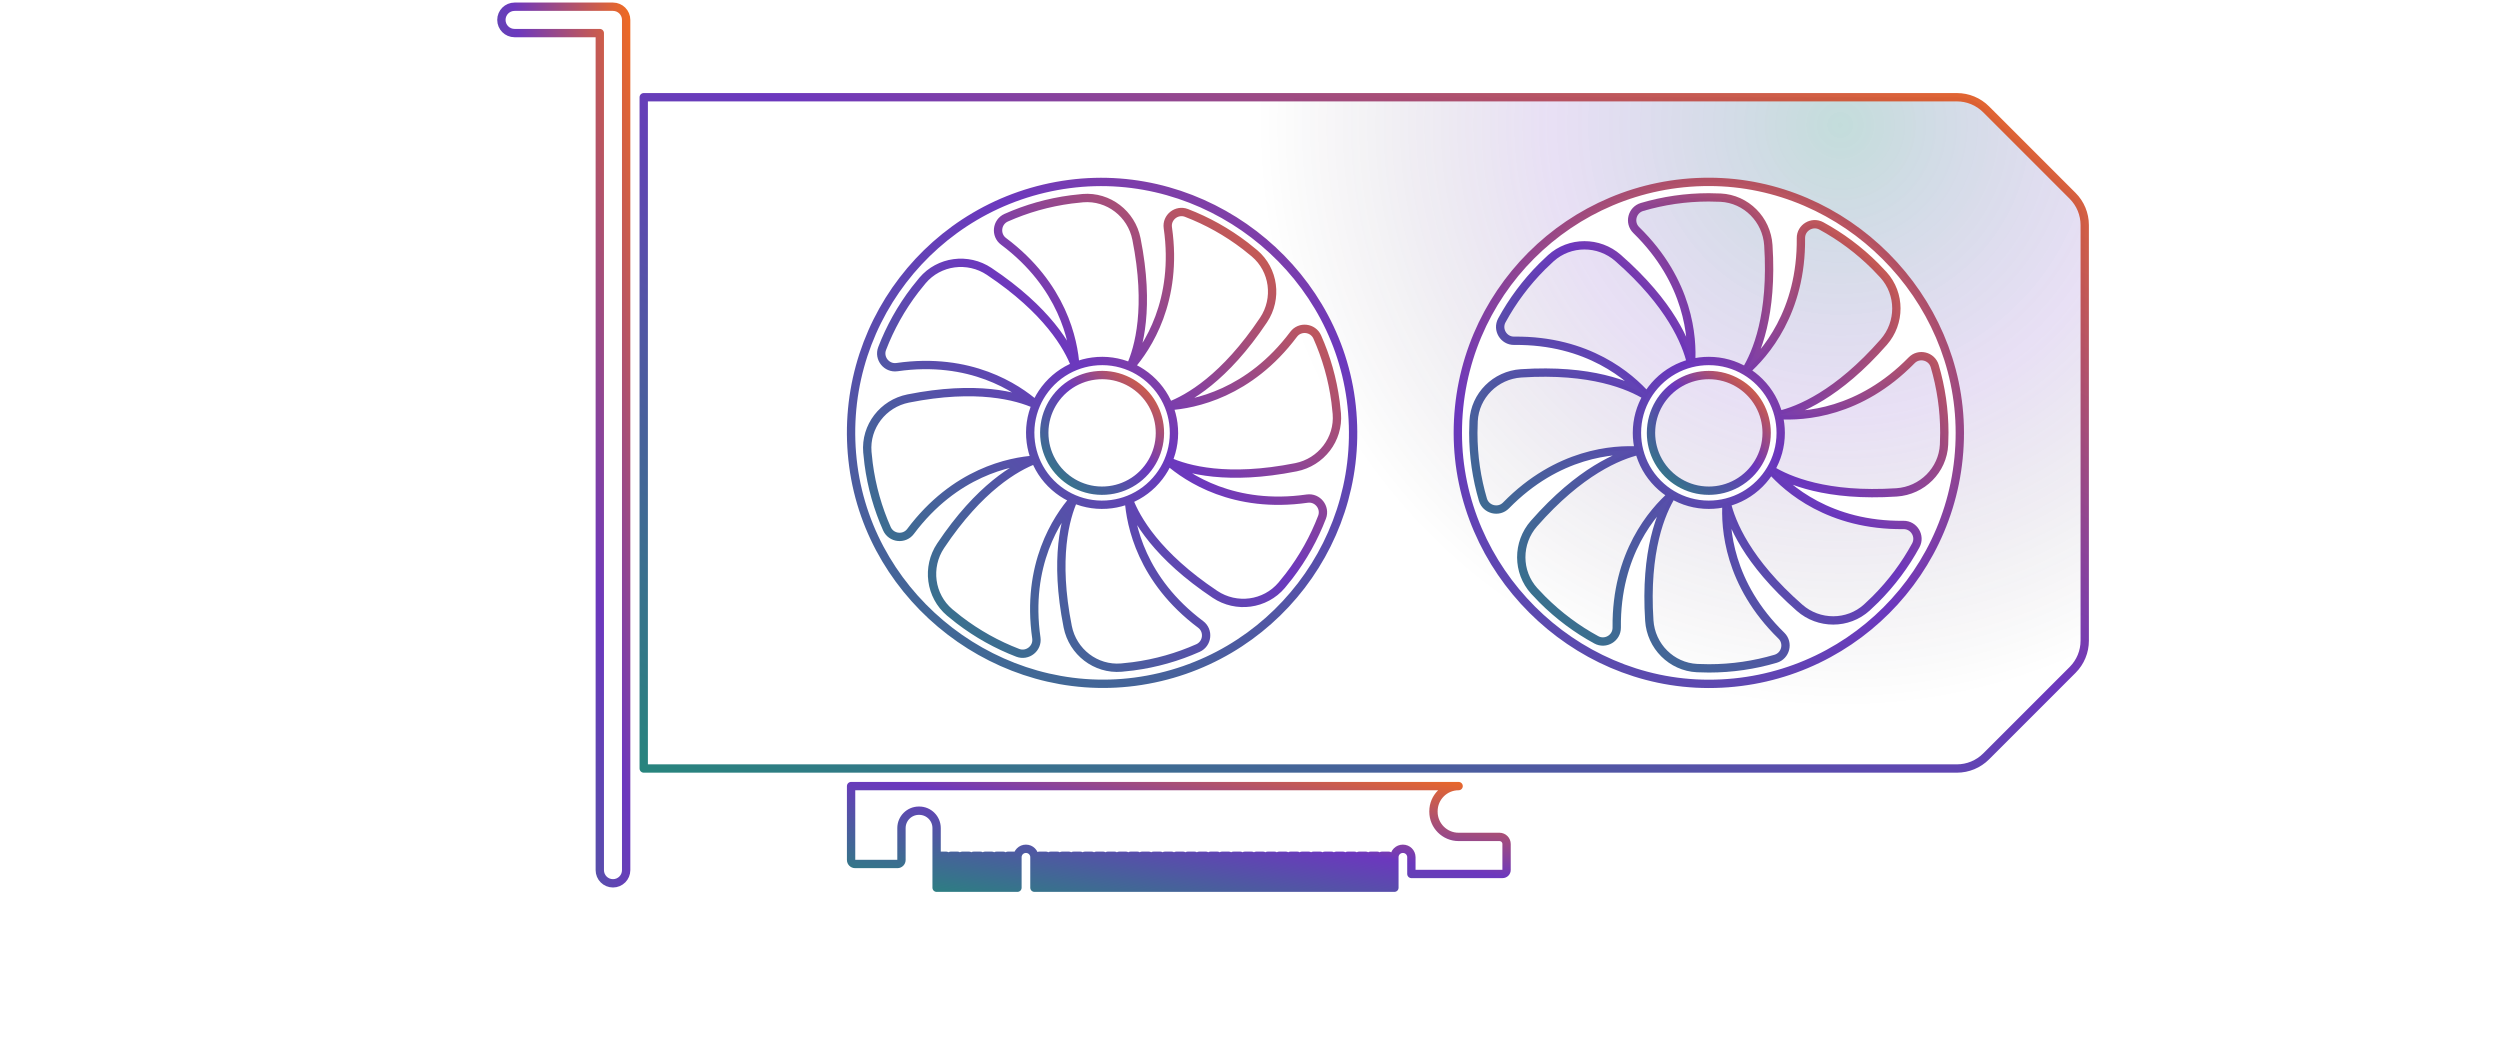
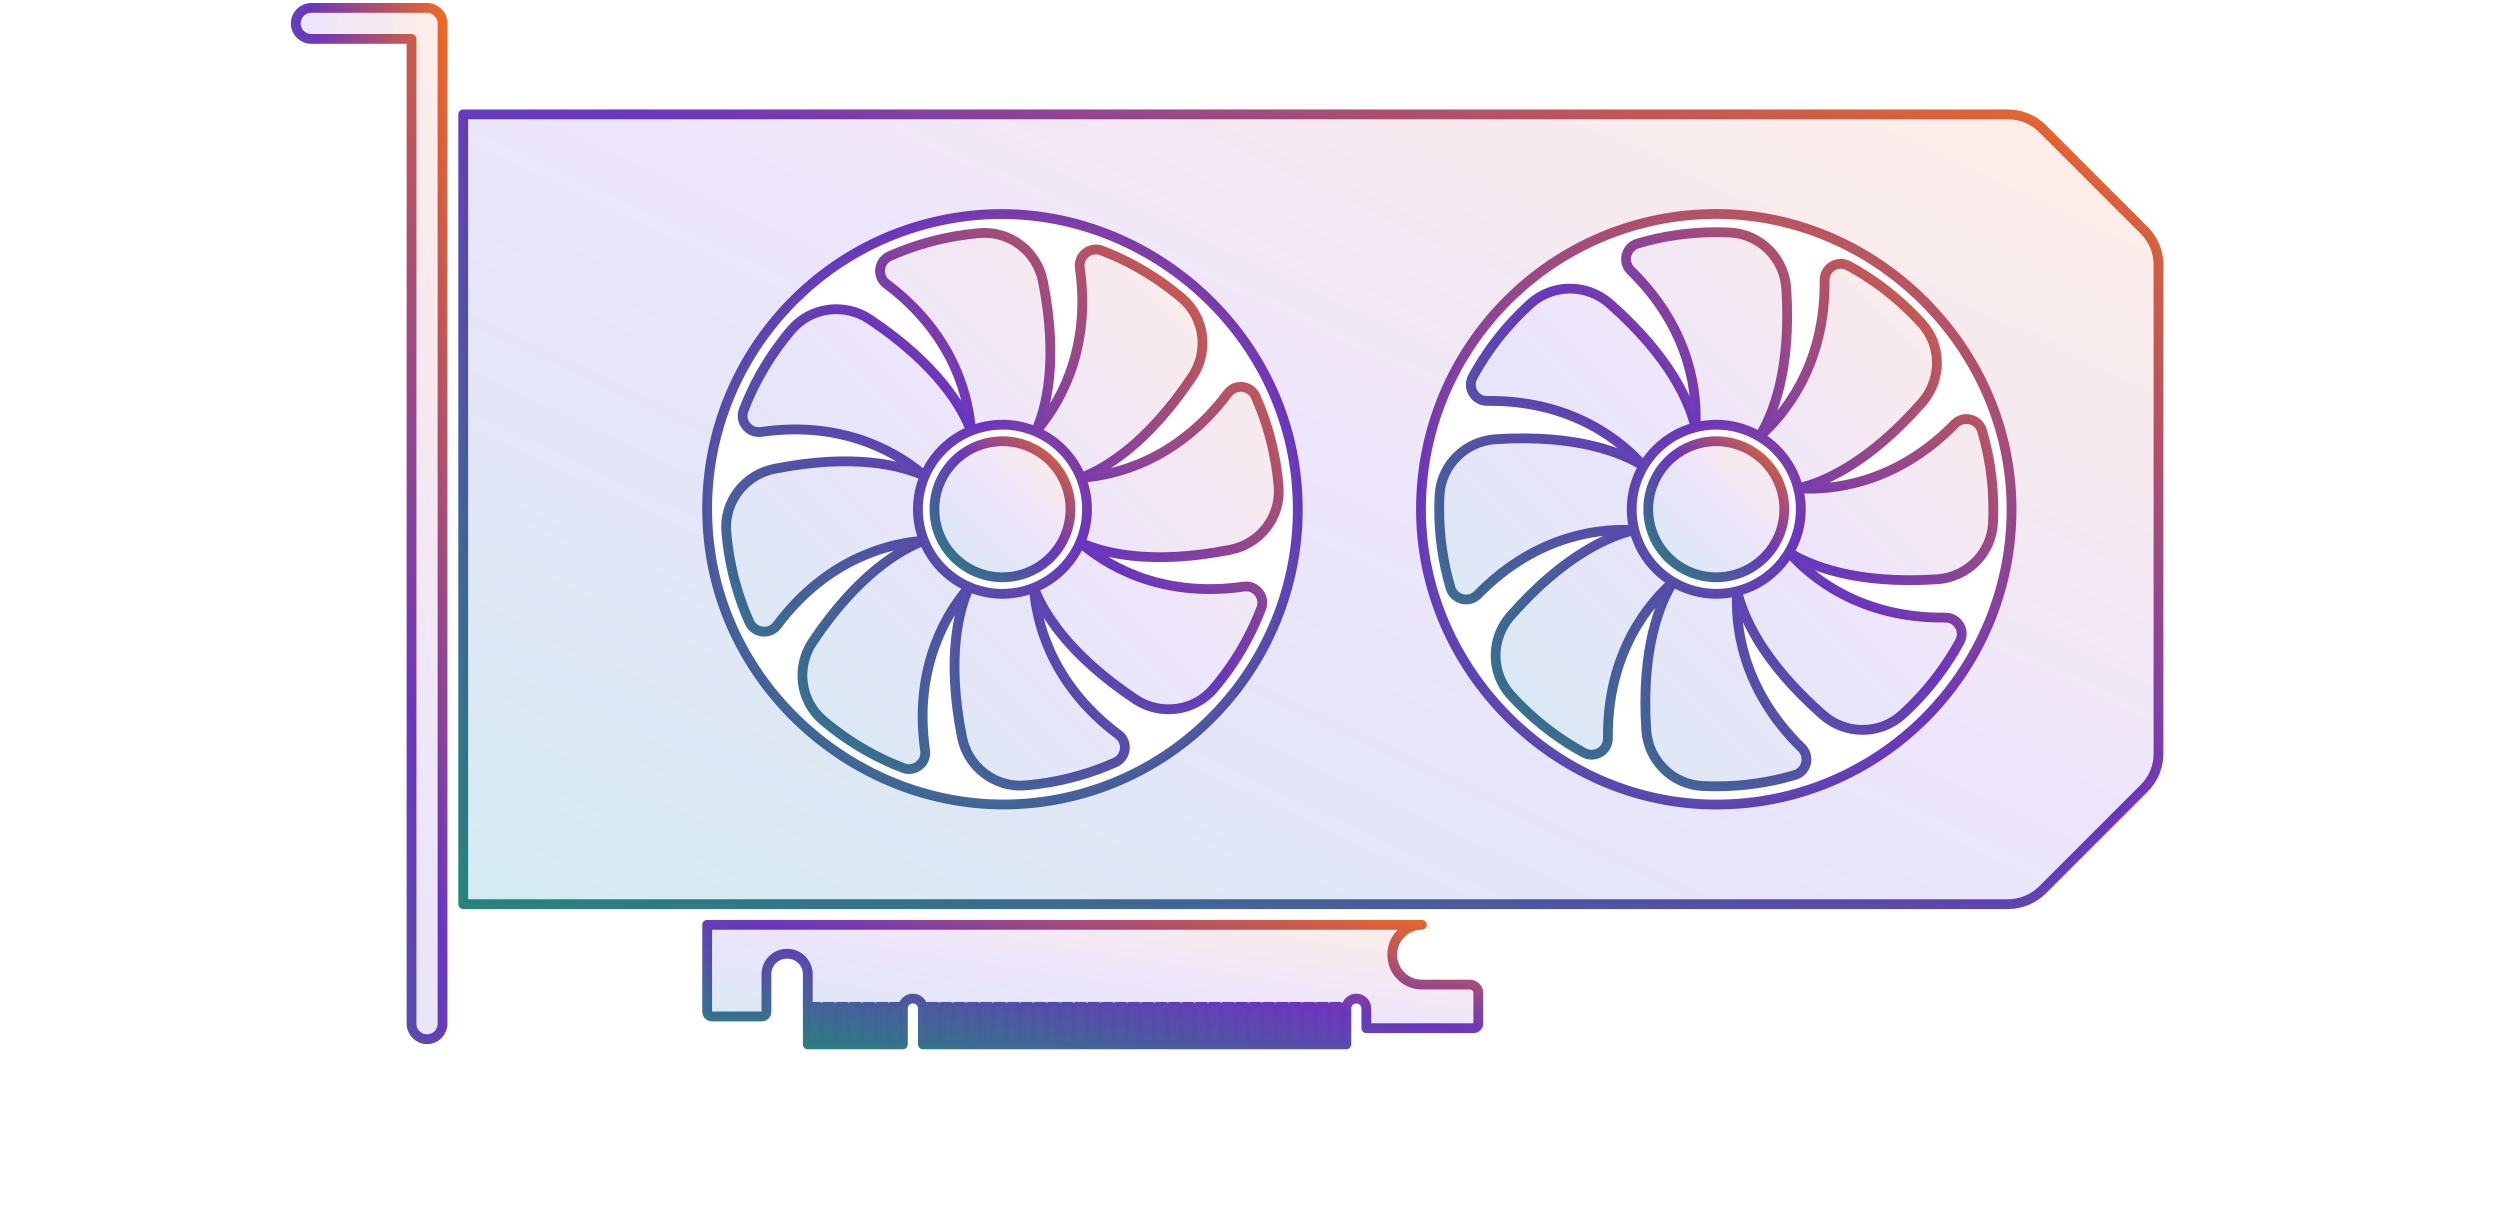
- <svg xmlns="http://www.w3.org/2000/svg" viewBox="50 340 1200 500" xml:space="preserve" id="svg2" version="1.1">
+ <svg xmlns="http://www.w3.org/2000/svg" viewBox="170 340 1020 500" xml:space="preserve" id="svg2" version="1.1">
  <defs id="defs6">
    <linearGradient id="provinceFill" x1="0%" y1="0%" x2="100%" y2="100%">
      <stop offset="0%" stop-color="#0f766e" stop-opacity="1" />
      <stop offset="55%" stop-color="#5b21b6" stop-opacity="1" />
      <stop offset="100%" stop-color="#ea580c" stop-opacity="1" />
    </linearGradient>
-     <radialGradient id="cornerFill" cx="7000" cy="7000" r="3000" gradientUnits="userSpaceOnUse">
-       <stop offset="0%" stop-color="#0f766e" stop-opacity="0.25" />
-       <stop offset="35%" stop-color="#5b21b6" stop-opacity="0.14" />
-       <stop offset="70%" stop-color="transparent" stop-opacity="0" />
-     </radialGradient>
+     <linearGradient id="cornerFill" x1="0%" y1="0%" x2="100%" y2="100%">
+       <stop offset="0%" stop-color="#0891b2" stop-opacity="0.18" />
+       <stop offset="55%" stop-color="#6d28d9" stop-opacity="0.12" />
+       <stop offset="100%" stop-color="#ea580c" stop-opacity="0.10" />
+     </linearGradient>
    <linearGradient id="arcHighlight" x1="0%" y1="0%" x2="100%" y2="0%">
      <stop offset="0%" stop-color="#0f766e" />
      <stop offset="100%" stop-color="#5b21b6" />
    </linearGradient>
  </defs>
  <g transform="matrix(1.333333,0,0,-1.333333,0,1333.333)" id="g10">
    <g transform="scale(0.1)" id="g12">
      <path id="path44" style="fill:url(#cornerFill);stroke:url(#provinceFill);stroke-width:30;stroke-opacity:0.9;stroke-linejoin:round;stroke-linecap:round" d="m 5374.78,4265.8 h -25.3 v 103.33 h 25.3 z m -41.12,0 h -25.3 v 103.33 h 25.3 z m -41.12,0 h -25.3 v 103.33 h 25.3 z m -41.12,0 h -25.3 v 103.33 h 25.3 z m -41.12,0 h -25.31 v 103.33 h 25.31 z m -41.12,0 h -25.31 v 103.33 h 25.31 z m -41.12,0 h -25.31 v 103.33 h 25.31 z m -41.12,0 h -25.31 v 103.33 h 25.31 z m -41.12,0 h -25.31 v 103.33 h 25.31 z m -41.13,0 h -25.3 v 103.33 h 25.3 z m -41.12,0 h -25.3 v 103.33 h 25.3 z m -41.12,0 h -25.3 v 103.33 h 25.3 z m -41.12,0 h -25.3 v 103.33 h 25.3 z m -41.12,0 h -25.3 v 103.33 h 25.3 z m -41.12,0 h -25.31 v 103.33 h 25.31 z m -41.12,0 h -25.31 v 103.33 h 25.31 z m -41.12,0 h -25.31 v 103.33 h 25.31 z m -41.12,0 h -25.31 v 103.33 h 25.31 z m -41.12,0 h -25.31 v 103.33 h 25.31 z m -41.12,0 h -25.31 v 103.33 h 25.31 z m -41.13,0 h -25.3 v 103.33 h 25.3 z m -41.12,0 h -25.3 v 103.33 h 25.3 z m -41.12,0 h -25.3 v 103.33 h 25.3 z m -41.12,0 h -25.3 v 103.33 h 25.3 z m -41.12,0 h -25.31 v 103.33 h 25.31 z m -41.12,0 h -25.31 v 103.33 h 25.31 z m -41.12,0 h -25.31 v 103.33 h 25.31 z m -41.12,0 h -25.31 v 103.33 h 25.31 z m -41.12,0 h -25.31 v 103.33 h 25.31 z m -41.12,0 h -25.31 v 103.33 h 25.31 z m -41.13,0 h -25.3 v 103.33 h 25.3 z m -112.81,0 h -25.31 v 103.33 h 25.31 z m -41.13,0 h -25.3 v 103.33 h 25.3 z m -41.12,0 h -25.3 v 103.33 h 25.3 z m -41.12,0 h -25.3 v 103.33 h 25.3 z m -41.12,0 h -25.3 v 103.33 h 25.3 z m -41.12,0 h -25.3 v 103.33 h 25.3 z m -41.12,0 h -25.31 v 103.33 h 25.31 z m 1991.47,171.34 h -147.06 c -50.01,0 -90.55,40.54 -90.55,90.56 v 1.82 c 0,50.02 40.54,90.56 90.55,90.56 H 3438.93 v -265.97 c 0,-8.01 6.5,-14.5 14.5,-14.5 h 152.36 c 8.01,0 14.5,6.49 14.5,14.5 v 114.77 c 0,34.59 28.04,62.63 62.63,62.63 h 1.26 c 34.59,0 62.63,-28.04 62.63,-62.63 v -203.08 -11.59 h 9.49 25.31 15.82 25.3 15.82 25.3 15.82 25.3 15.82 25.3 15.82 25.3 15.82 25.31 9.48 v 11.59 40.07 58.21 c 0,16.72 13.56,30.27 30.28,30.27 h 0.61 c 16.72,0 30.27,-13.55 30.27,-30.27 v -44.5 -53.78 -11.59 h 16.87 25.3 15.82 25.31 15.81 25.31 15.81 25.31 15.81 25.31 15.81 25.31 15.81 25.31 15.82 25.3 15.82 25.3 15.82 25.3 15.82 25.3 15.82 25.31 15.81 25.31 15.81 25.31 15.81 25.31 15.81 25.31 15.81 25.31 15.82 25.3 15.82 25.3 15.82 25.3 15.82 25.3 15.82 25.3 15.82 25.31 15.81 25.31 15.81 25.31 15.81 25.31 15.81 25.31 15.82 25.3 15.82 25.3 15.82 25.3 15.82 25.3 20.04 v 11.59 98.28 c 0,16.72 13.55,30.27 30.27,30.27 h 0.61 c 16.72,0 30.27,-13.55 30.27,-30.27 v -60.32 h 328.18 c 8,0 14.5,6.49 14.5,14.5 v 93.31 c 0,14.12 -11.45,25.57 -25.57,25.57" />
      <path id="path46" style="fill:url(#cornerFill);stroke:url(#provinceFill);stroke-width:30;stroke-opacity:0.9;stroke-linejoin:round;stroke-linecap:round" d="m 2581.72,7425.79 h -354.27 c -26.21,0 -47.45,-21.24 -47.45,-47.44 0,-26.21 21.24,-47.45 47.45,-47.45 h 306.82 V 4317.47 c 0,-26.21 21.25,-47.45 47.45,-47.45 26.2,0 47.45,21.24 47.45,47.45 v 3060.88 c 0,26.2 -21.25,47.44 -47.45,47.44" />
      <path id="path48" style="fill:url(#cornerFill);stroke:url(#provinceFill);stroke-width:30;stroke-opacity:0.9;stroke-linejoin:round;stroke-linecap:round" d="m 6728.52,5943.03 c -8.89,35.12 -27.09,68.37 -54.57,95.84 -12.55,12.55 -26.28,23.14 -40.84,31.78 v 0 c -31.12,18.55 -67.5,29.19 -106.36,29.19 -17.75,0 -34.95,-2.22 -51.35,-6.41 v 0 c -35.12,-8.9 -68.37,-27.1 -95.85,-54.58 -12.55,-12.54 -23.14,-26.27 -31.78,-40.83 l 0.01,-0.01 c -18.55,-31.12 -29.19,-67.5 -29.19,-106.36 0,-17.74 2.22,-34.94 6.41,-51.35 v 0 c 8.89,-35.12 27.09,-68.37 54.57,-95.85 12.55,-12.54 26.28,-23.13 40.84,-31.77 v 0 c 31.12,-18.55 67.5,-29.19 106.36,-29.19 17.75,0 34.95,2.22 51.35,6.41 v 0 c 35.12,8.9 68.37,27.1 95.85,54.57 12.55,12.55 23.14,26.28 31.78,40.84 v 0.01 c 18.54,31.12 29.18,67.5 29.18,106.36 0,17.74 -2.22,34.94 -6.4,51.35 h -0.01" />
      <path id="path50" style="fill:url(#cornerFill);stroke:url(#provinceFill);stroke-width:30;stroke-opacity:0.9;stroke-linejoin:round;stroke-linecap:round" d="m 4580.45,5789.81 0.01,-0.01 c -8.28,-19.35 -19.09,-38 -32.5,-55.51 -29.38,-38.35 -67.39,-66.2 -109.22,-82.89 v -0.01 c -19.53,-7.83 -40.37,-13.37 -62.23,-16.27 -47.89,-6.34 -94.46,0.84 -135.84,18.62 l -0.01,-0.01 c -19.35,8.28 -38,19.09 -55.51,32.5 -38.35,29.39 -66.2,67.39 -82.89,109.22 v 0 c -7.84,19.53 -13.38,40.37 -16.28,62.23 -6.34,47.9 0.84,94.46 18.62,135.84 l -0.01,0.01 c 8.28,19.35 19.09,38 32.51,55.51 29.38,38.35 67.38,66.2 109.21,82.89 v 0 c 19.54,7.84 40.37,13.38 62.24,16.28 47.89,6.34 94.45,-0.84 135.83,-18.62 l 0.01,0.01 c 19.35,-8.28 38,-19.09 55.51,-32.5 38.35,-29.39 66.2,-67.39 82.89,-109.22 v 0 c 7.84,-19.53 13.38,-40.37 16.28,-62.24 6.34,-47.89 -0.84,-94.45 -18.62,-135.83 z m 460.01,-21.88 c 90.67,18.04 154.71,100.8 147.1,192.92 -1.16,14 -2.66,28.03 -4.53,42.1 -10.96,82.83 -33.54,161.23 -65.87,233.86 -15.35,34.45 -62.5,39.86 -85.11,9.67 -159.6,-213.08 -357.83,-252.29 -448.75,-258.4 69.28,26.17 200.76,100.64 340.53,310.05 51.22,76.72 37.68,180.35 -32.7,239.99 -10.71,9.07 -21.7,17.93 -32.97,26.57 -66.32,50.81 -137.72,90.28 -211.94,118.77 -35.21,13.52 -72.38,-16 -67.02,-53.33 37.81,-263.53 -74.63,-431.42 -134.59,-500.04 30.45,67.45 70.73,212.92 21.65,459.52 -18.04,90.66 -100.8,154.7 -192.92,147.09 -13.99,-1.16 -28.03,-2.67 -42.1,-4.53 -82.83,-10.96 -161.23,-33.54 -233.86,-65.88 -34.45,-15.34 -39.86,-62.49 -9.67,-85.1 213.08,-159.6 252.29,-357.83 258.4,-448.75 -26.17,69.28 -100.64,200.75 -310.04,340.53 -76.72,51.21 -180.36,37.68 -240,-32.7 -9.07,-10.71 -17.93,-21.7 -26.57,-32.97 -50.81,-66.32 -90.28,-137.72 -118.77,-211.94 -13.52,-35.21 16,-72.38 53.33,-67.03 263.53,37.82 431.42,-74.62 500.04,-134.58 -67.45,30.45 -212.92,70.73 -459.51,21.65 -90.67,-18.04 -154.71,-100.8 -147.1,-192.92 1.16,-14 2.67,-28.03 4.53,-42.1 10.96,-82.83 33.54,-161.23 65.88,-233.86 15.34,-34.45 62.49,-39.86 85.1,-9.67 159.6,213.08 357.83,252.28 448.75,258.4 -69.28,-26.17 -200.75,-100.64 -340.53,-310.05 -51.22,-76.72 -37.68,-180.35 32.7,-239.99 10.71,-9.07 21.7,-17.93 32.97,-26.57 66.32,-50.81 137.73,-90.29 211.94,-118.77 35.21,-13.52 72.38,16 67.02,53.33 -37.81,263.53 74.63,431.42 134.6,500.04 -30.46,-67.45 -70.74,-212.92 -21.66,-459.51 18.04,-90.67 100.8,-154.71 192.93,-147.1 13.99,1.16 28.02,2.67 42.09,4.53 82.83,10.96 161.23,33.54 233.86,65.87 34.45,15.35 39.86,62.5 9.67,85.11 -213.08,159.6 -252.28,357.83 -258.4,448.75 26.17,-69.28 100.64,-200.75 310.04,-340.53 76.73,-51.21 180.36,-37.68 240,32.7 9.07,10.71 17.93,21.7 26.57,32.97 50.81,66.32 90.29,137.72 118.77,211.94 13.52,35.21 -16,72.38 -53.33,67.02 -263.53,-37.81 -431.42,74.63 -500.04,134.59 67.45,-30.45 212.92,-70.73 459.51,-21.65" />
      <path id="path52" style="fill:url(#cornerFill);stroke:url(#provinceFill);stroke-width:30;stroke-opacity:0.9;stroke-linejoin:round;stroke-linecap:round" d="m 4535.81,5969.06 h -0.01 c -13.42,33.65 -35.83,64.22 -66.68,87.86 -14.08,10.79 -29.09,19.49 -44.65,26.14 h -0.01 c -33.28,14.3 -70.74,20.08 -109.27,14.97 -17.59,-2.32 -34.35,-6.78 -50.06,-13.08 v -0.01 c -33.65,-13.42 -64.22,-35.83 -87.86,-66.68 -10.79,-14.08 -19.49,-29.09 -26.14,-44.65 v -0.01 c -14.3,-33.28 -20.07,-70.75 -14.97,-109.27 2.32,-17.59 6.78,-34.35 13.09,-50.06 v 0 c 13.43,-33.65 35.83,-64.22 66.68,-87.86 14.08,-10.79 29.09,-19.49 44.66,-26.14 v 0 c 33.28,-14.3 70.75,-20.08 109.27,-14.98 17.59,2.33 34.35,6.79 50.06,13.09 v 0.01 c 33.65,13.42 64.22,35.83 87.86,66.68 10.79,14.08 19.49,29.09 26.14,44.65 v 0.01 c 14.3,33.28 20.08,70.74 14.98,109.27 -2.33,17.59 -6.79,34.35 -13.09,50.06" />
      <path id="path54" style="fill:url(#cornerFill);stroke:url(#provinceFill);stroke-width:30;stroke-opacity:0.9;stroke-linejoin:round;stroke-linecap:round" d="m 6785.54,5891.68 c 0,-48.31 -13.22,-93.53 -36.28,-132.22 h 0.01 c -10.75,-18.1 -23.91,-35.17 -39.51,-50.77 -34.16,-34.16 -75.49,-56.78 -119.15,-67.84 v 0 c -20.39,-5.21 -41.77,-7.97 -63.83,-7.97 -48.31,0 -93.53,13.23 -132.22,36.29 l -0.01,-0.01 c -18.1,10.74 -35.17,23.91 -50.76,39.51 -34.16,34.15 -56.79,75.49 -67.84,119.15 l -0.01,-0.01 c -5.2,20.4 -7.96,41.78 -7.96,63.84 0,48.31 13.22,93.53 36.28,132.22 v 0 c 10.74,18.1 23.9,35.17 39.5,50.77 34.16,34.16 75.49,56.78 119.15,67.84 v 0 c 20.4,5.21 41.78,7.97 63.83,7.97 48.31,0 93.54,-13.23 132.22,-36.29 l 0.01,0.01 c 18.1,-10.74 35.17,-23.91 50.77,-39.51 34.16,-34.16 56.78,-75.49 67.83,-119.15 l 0.01,0.01 c 5.2,-20.4 7.96,-41.78 7.96,-63.84 z m 370.84,326.64 c 60.85,69.34 61.02,173.85 -0.92,242.21 -9.43,10.4 -19.16,20.62 -29.2,30.66 -59.07,59.08 -124.68,107.59 -194.52,145.57 -33.13,18.02 -73.85,-6.37 -73.44,-44.08 2.9,-266.21 -130.6,-417.89 -199.05,-478.05 39.04,62.87 98.06,201.8 81.78,452.7 -5.99,92.25 -79.63,166.59 -171.96,171.14 -14.02,0.69 -28.13,1.04 -42.33,1.04 -83.54,0 -164.23,-12.09 -240.47,-34.62 -36.17,-10.69 -47.73,-56.72 -20.77,-83.1 190.3,-186.19 203.15,-387.84 197.28,-478.78 -16.85,72.11 -73.42,212.22 -262.67,378.27 -69.34,60.84 -173.85,61.03 -242.21,-0.92 -10.4,-9.42 -20.63,-19.16 -30.67,-29.19 -59.07,-59.08 -107.58,-124.69 -145.56,-194.52 -18.02,-33.14 6.36,-73.86 44.08,-73.45 266.21,2.91 417.89,-130.6 478.04,-199.05 -62.87,39.05 -201.79,98.07 -452.69,81.78 -92.25,-5.99 -166.6,-79.62 -171.14,-171.95 -0.69,-14.03 -1.04,-28.14 -1.04,-42.33 0,-83.55 12.09,-164.24 34.62,-240.48 10.68,-36.17 56.72,-47.72 83.1,-20.76 186.18,190.29 387.84,203.14 478.77,197.28 -72.11,-16.86 -212.22,-73.43 -378.27,-262.68 -60.84,-69.34 -61.02,-173.85 0.92,-242.21 9.43,-10.4 19.16,-20.63 29.2,-30.66 59.07,-59.08 124.68,-107.59 194.52,-145.57 33.13,-18.02 73.85,6.37 73.44,44.08 -2.9,266.21 130.6,417.89 199.05,478.05 -39.04,-62.87 -98.06,-201.8 -81.77,-452.7 5.98,-92.25 79.62,-166.59 171.95,-171.14 14.02,-0.69 28.13,-1.04 42.33,-1.04 83.54,0 164.24,12.09 240.47,34.62 36.18,10.68 47.73,56.72 20.77,83.1 -190.3,186.19 -203.15,387.84 -197.28,478.78 16.86,-72.12 73.43,-212.23 262.67,-378.27 69.34,-60.85 173.85,-61.03 242.21,0.92 10.41,9.42 20.63,19.15 30.67,29.19 59.07,59.08 107.58,124.68 145.56,194.52 18.02,33.13 -6.36,73.86 -44.08,73.45 -266.21,-2.91 -417.89,130.6 -478.04,199.04 62.87,-39.04 201.79,-98.06 452.69,-81.77 92.25,5.99 166.6,79.62 171.14,171.95 0.69,14.02 1.04,28.14 1.04,42.33 0,83.55 -12.09,164.24 -34.61,240.48 -10.69,36.17 -56.73,47.72 -83.1,20.76 -186.19,-190.29 -387.85,-203.14 -478.78,-197.28 72.11,16.86 212.22,73.43 378.27,262.68" />
      <path id="path56" style="fill:url(#cornerFill);stroke:url(#provinceFill);stroke-width:30;stroke-opacity:0.9;stroke-linejoin:round;stroke-linecap:round" d="m 6526.11,4988.07 c -491.19,0.35 -902.59,411.76 -902.94,902.94 -0.35,499.56 404.69,904.6 904.24,904.25 491.19,-0.35 902.59,-411.76 902.94,-902.94 0.36,-499.56 -404.68,-904.6 -904.24,-904.25 z m -2065.64,7.73 c -486.99,-64.12 -948.83,289.74 -1013.63,776.63 -65.92,495.19 282.46,949.88 777.74,1015.1 486.99,64.12 948.83,-289.74 1013.64,-776.63 65.91,-495.19 -282.47,-949.88 -777.75,-1015.1 z m 3375.99,1749.17 -311.48,311.48 c -27.88,27.88 -65.68,43.54 -105.11,43.54 H 2692.43 V 4683.34 h 4727.44 c 39.43,0 77.23,15.66 105.11,43.54 l 311.48,311.48 c 27.88,27.88 43.54,65.68 43.54,105.11 v 1496.39 c 0,39.42 -15.66,77.23 -43.54,105.11" />
    </g>
  </g>
</svg>
